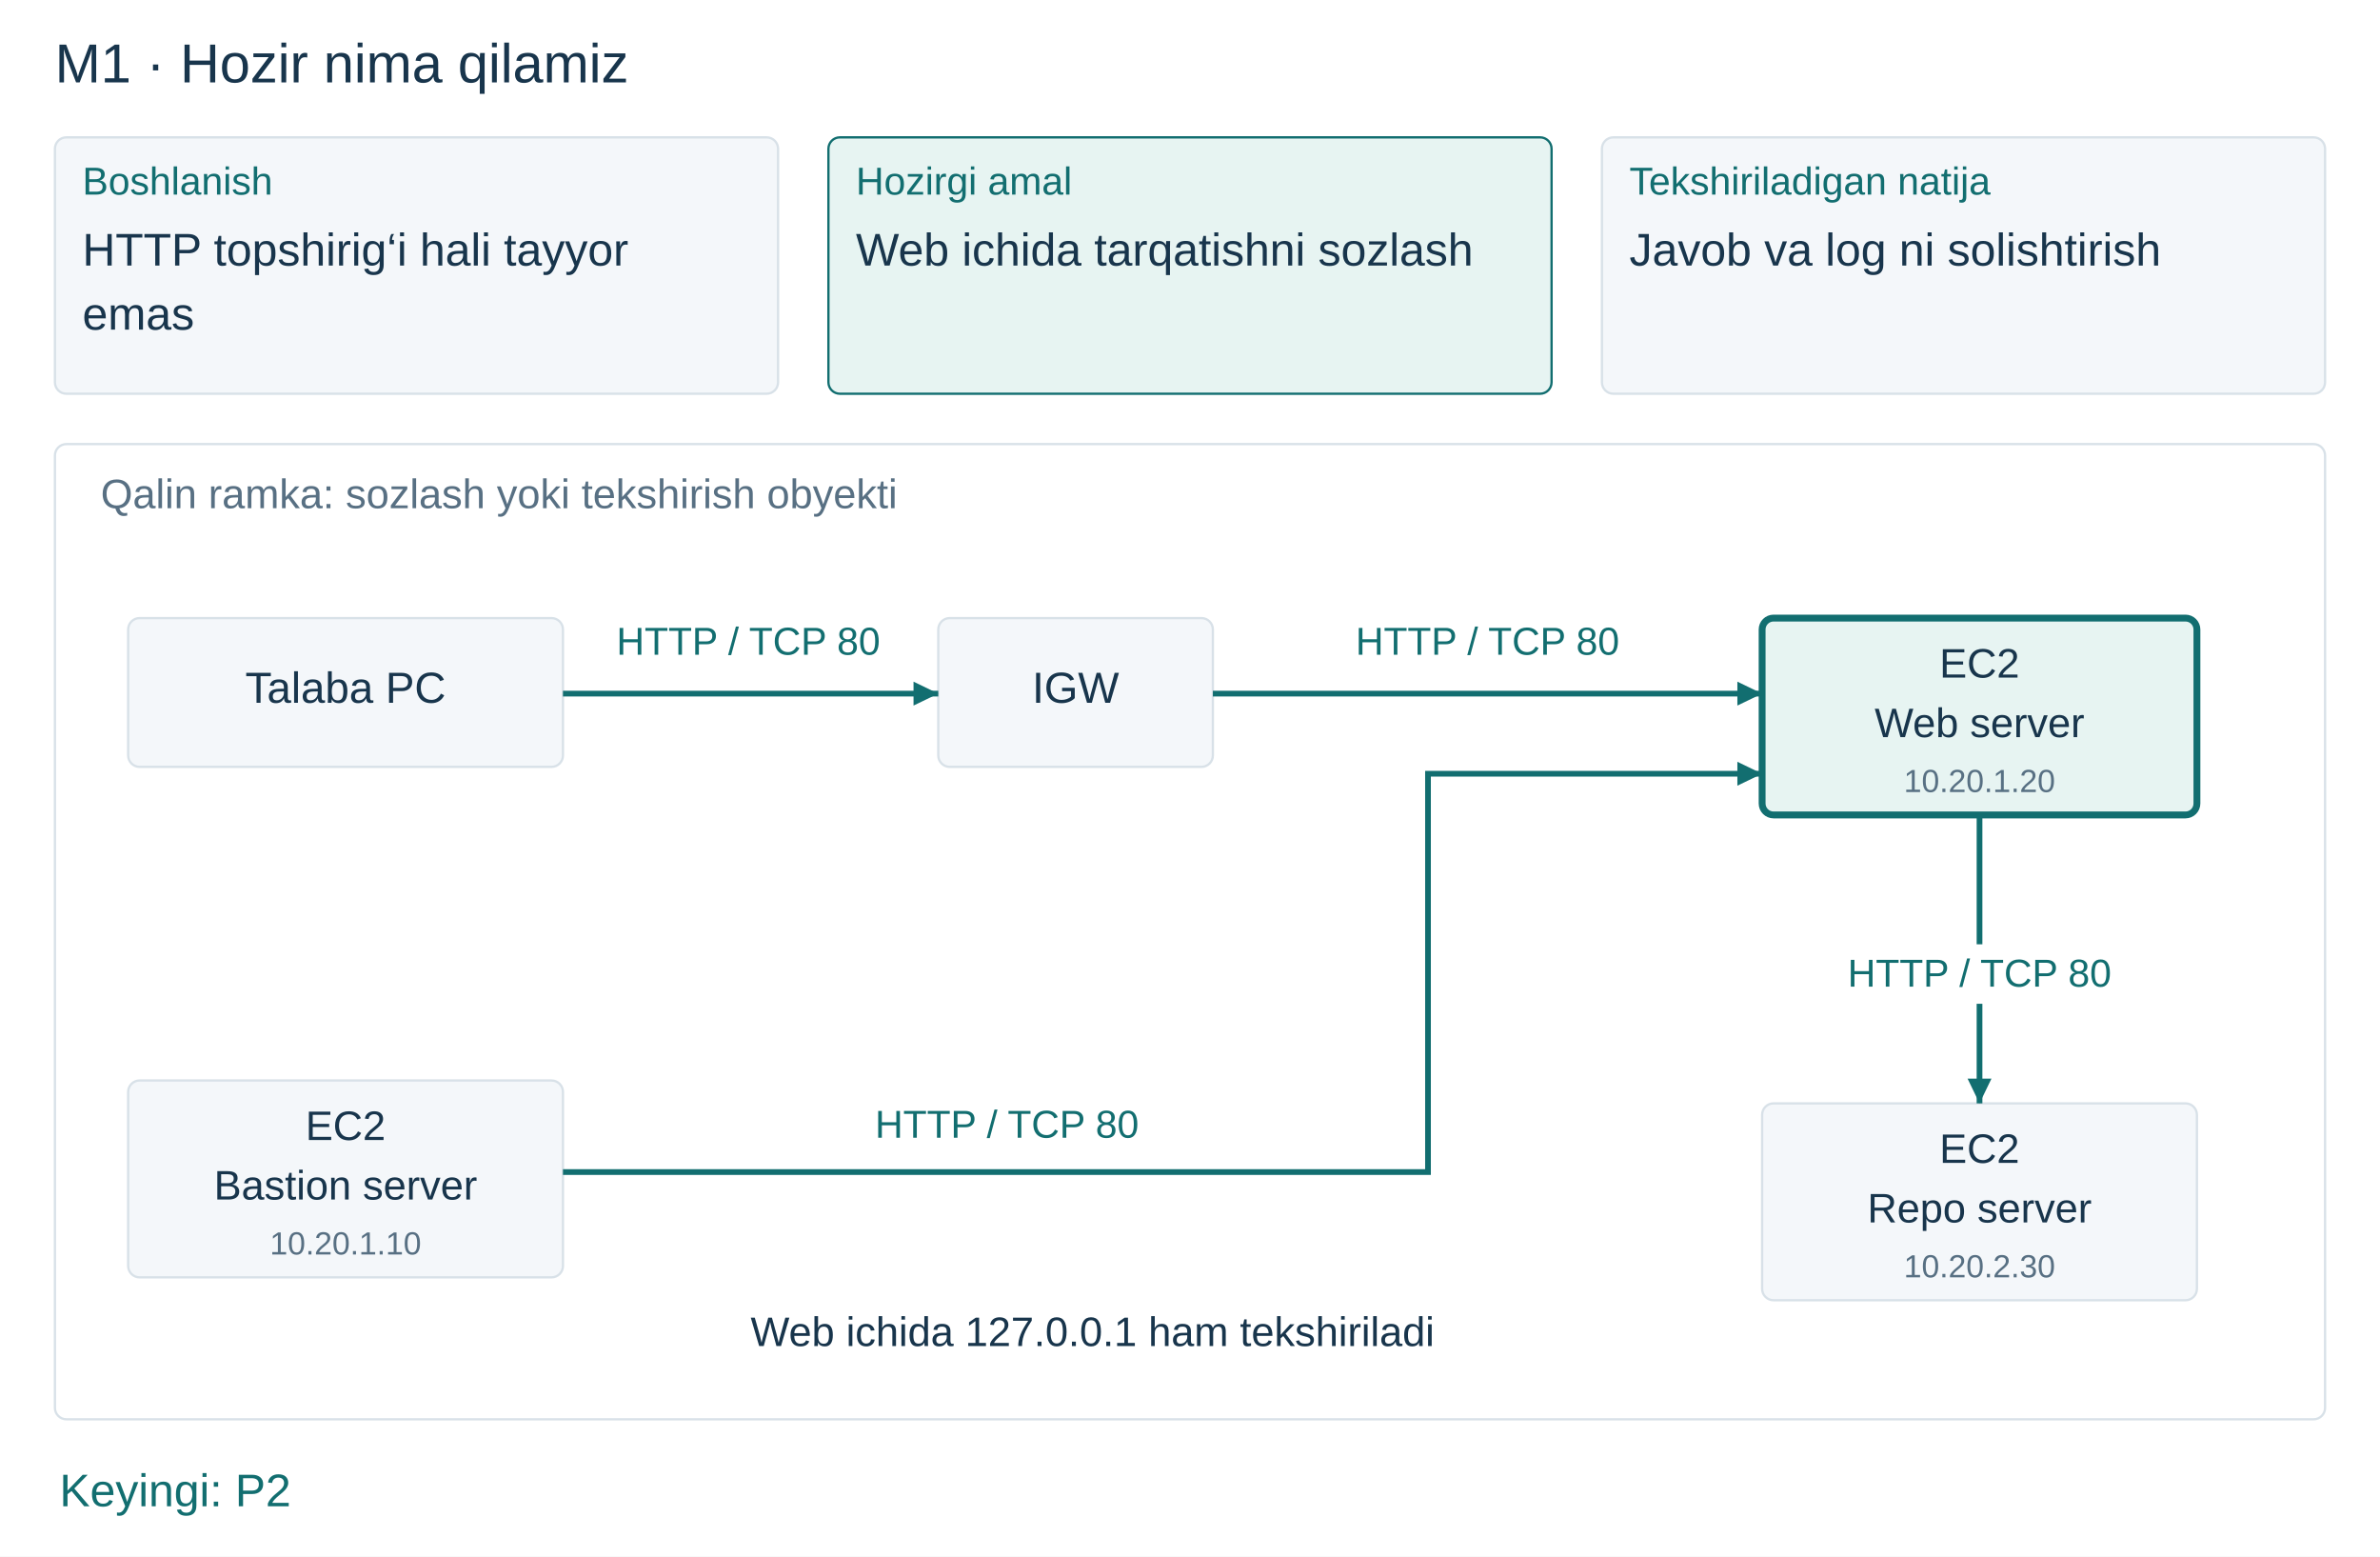
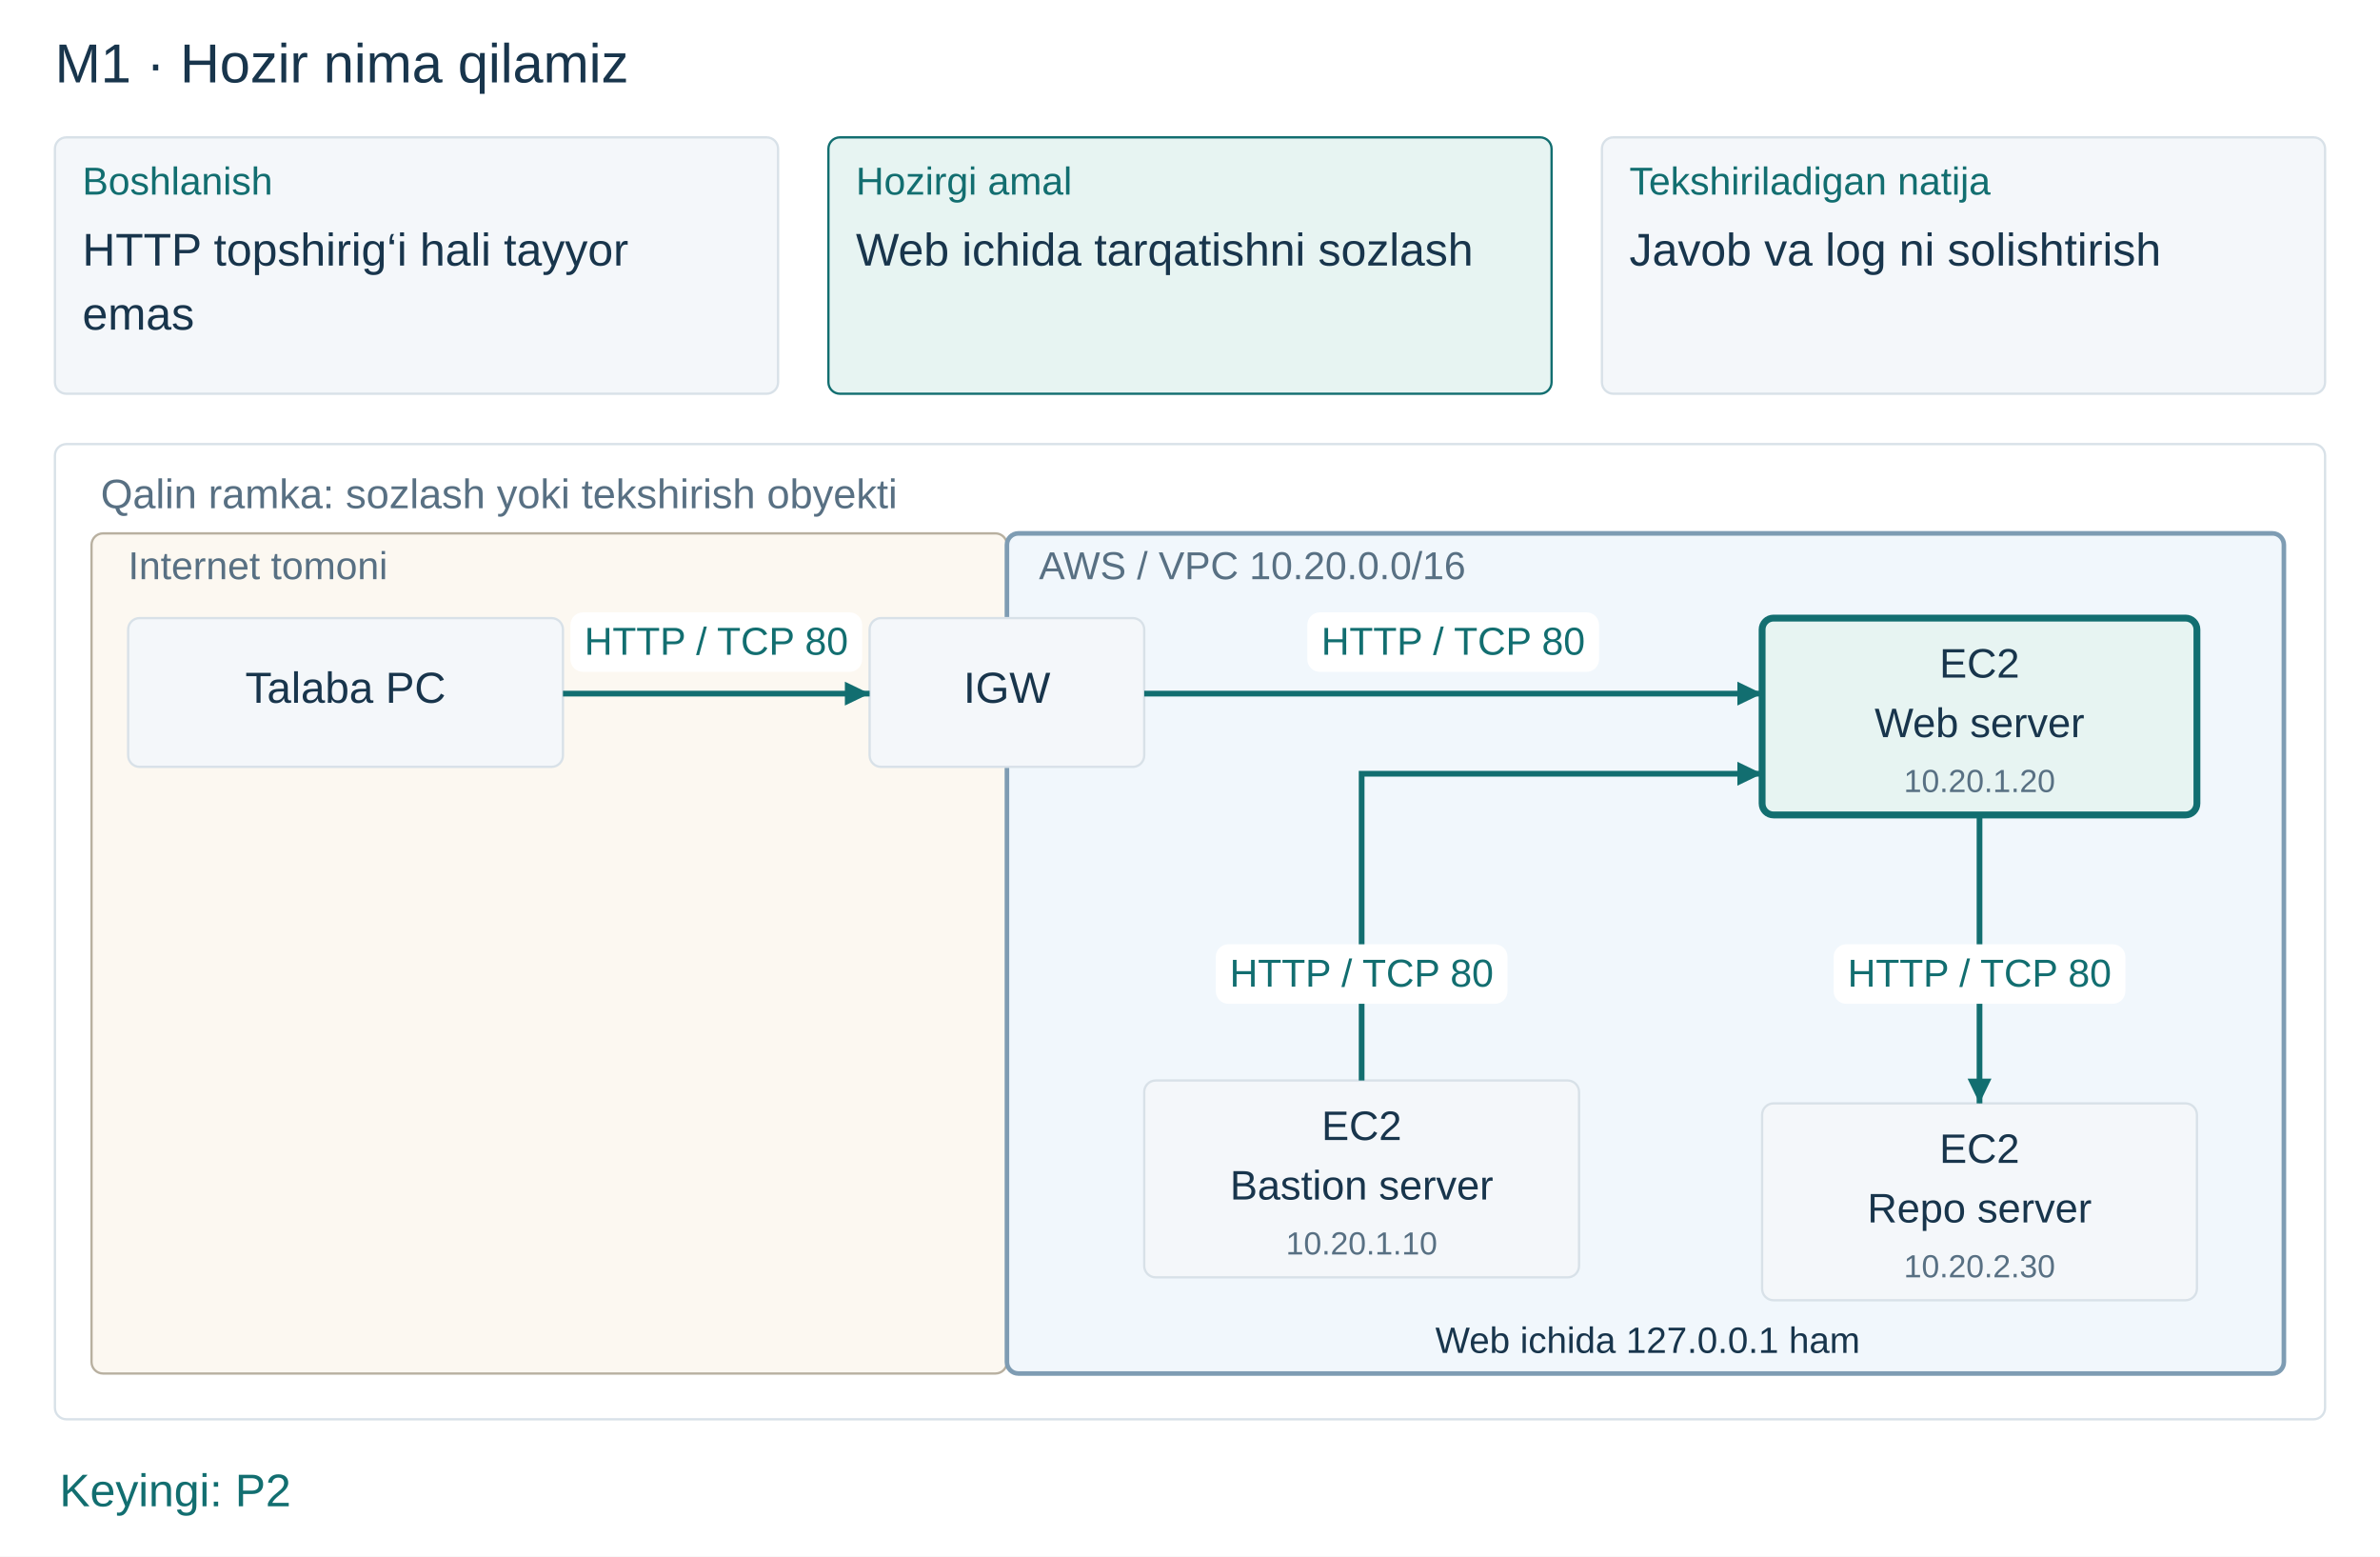
<svg xmlns="http://www.w3.org/2000/svg" width="1040" height="680" viewBox="0 0 1040 680" role="img">
  <rect width="1040" height="680" fill="white" />
  <text x="24" y="36" font-size="24" font-family="Arial,MS Gothic,sans-serif" fill="#18354c">M1 · Hozir nima qilamiz</text>
  <rect x="24" y="60" width="316" height="112" rx="5" fill="#f4f7fa" stroke="#d8e1e8" stroke-width="1" />
  <text x="36" y="85" font-size="17" font-family="Arial,MS Gothic,sans-serif" fill="#126e70">Boshlanish</text>
  <text x="36" y="116" font-size="20" font-family="Arial,MS Gothic,sans-serif" fill="#18354c">HTTP topshirig‘i hali tayyor</text>
  <text x="36" y="144" font-size="20" font-family="Arial,MS Gothic,sans-serif" fill="#18354c">emas</text>
  <rect x="362" y="60" width="316" height="112" rx="5" fill="#e7f4f2" stroke="#126e70" stroke-width="1" />
  <text x="374" y="85" font-size="17" font-family="Arial,MS Gothic,sans-serif" fill="#126e70">Hozirgi amal</text>
  <text x="374" y="116" font-size="20" font-family="Arial,MS Gothic,sans-serif" fill="#18354c">Web ichida tarqatishni sozlash</text>
  <rect x="700" y="60" width="316" height="112" rx="5" fill="#f4f7fa" stroke="#d8e1e8" stroke-width="1" />
  <text x="712" y="85" font-size="17" font-family="Arial,MS Gothic,sans-serif" fill="#126e70">Tekshiriladigan natija</text>
  <text x="712" y="116" font-size="20" font-family="Arial,MS Gothic,sans-serif" fill="#18354c">Javob va log ni solishtirish</text>
  <rect x="24" y="194" width="992" height="426" rx="5" fill="white" stroke="#d8e1e8" stroke-width="1" />
  <text x="44" y="222" font-size="18" font-family="Arial,MS Gothic,sans-serif" fill="#587083">Qalin ramka: sozlash yoki tekshirish obyekti</text>
+   <rect x="40" y="233" width="400" height="367" rx="5" fill="#fcf8f1" stroke="#b8b0a0" stroke-width="1" />
+   <rect x="440" y="233" width="558" height="367" rx="5" fill="#f1f7fc" stroke="#7e9cb3" stroke-width="2" />
+   <text x="56" y="253" font-size="17" font-family="Arial,MS Gothic,sans-serif" fill="#587083">Internet tomoni</text>
+   <text x="454" y="253" font-size="17" font-family="Arial,MS Gothic,sans-serif" fill="#587083">AWS / VPC 10.20.0.0/16</text>
  <rect x="56" y="270" width="190" height="65" rx="5" fill="#f4f7fa" stroke="#d8e1e8" stroke-width="1" />
  <text x="151.0" y="307" font-size="19" font-family="Arial,MS Gothic,sans-serif" fill="#18354c" text-anchor="middle">Talaba PC</text>
-   <rect x="410" y="270" width="120" height="65" rx="5" fill="#f4f7fa" stroke="#d8e1e8" stroke-width="1" />
-   <text x="470.0" y="307" font-size="19" font-family="Arial,MS Gothic,sans-serif" fill="#18354c" text-anchor="middle">IGW</text>
+   <rect x="380" y="270" width="120" height="65" rx="5" fill="#f4f7fa" stroke="#d8e1e8" stroke-width="1" />
+   <text x="440.0" y="307" font-size="19" font-family="Arial,MS Gothic,sans-serif" fill="#18354c" text-anchor="middle">IGW</text>
  <rect x="770" y="270" width="190" height="86" rx="5" fill="#e7f4f2" stroke="#126e70" stroke-width="3" />
  <text x="865.0" y="296" font-size="18" font-family="Arial,MS Gothic,sans-serif" fill="#18354c" text-anchor="middle">EC2</text>
  <text x="865.0" y="322" font-size="18" font-family="Arial,MS Gothic,sans-serif" fill="#18354c" text-anchor="middle">Web server</text>
  <text x="865.0" y="346" font-size="14" font-family="Arial,MS Gothic,sans-serif" fill="#587083" text-anchor="middle">10.20.1.20</text>
-   <rect x="56" y="472" width="190" height="86" rx="5" fill="#f4f7fa" stroke="#d8e1e8" stroke-width="1" />
-   <text x="151.0" y="498" font-size="18" font-family="Arial,MS Gothic,sans-serif" fill="#18354c" text-anchor="middle">EC2</text>
-   <text x="151.0" y="524" font-size="18" font-family="Arial,MS Gothic,sans-serif" fill="#18354c" text-anchor="middle">Bastion server</text>
-   <text x="151.0" y="548" font-size="14" font-family="Arial,MS Gothic,sans-serif" fill="#587083" text-anchor="middle">10.20.1.10</text>
+   <rect x="500" y="472" width="190" height="86" rx="5" fill="#f4f7fa" stroke="#d8e1e8" stroke-width="1" />
+   <text x="595.0" y="498" font-size="18" font-family="Arial,MS Gothic,sans-serif" fill="#18354c" text-anchor="middle">EC2</text>
+   <text x="595.0" y="524" font-size="18" font-family="Arial,MS Gothic,sans-serif" fill="#18354c" text-anchor="middle">Bastion server</text>
+   <text x="595.0" y="548" font-size="14" font-family="Arial,MS Gothic,sans-serif" fill="#587083" text-anchor="middle">10.20.1.10</text>
  <rect x="770" y="482" width="190" height="86" rx="5" fill="#f4f7fa" stroke="#d8e1e8" stroke-width="1" />
  <text x="865.0" y="508" font-size="18" font-family="Arial,MS Gothic,sans-serif" fill="#18354c" text-anchor="middle">EC2</text>
  <text x="865.0" y="534" font-size="18" font-family="Arial,MS Gothic,sans-serif" fill="#18354c" text-anchor="middle">Repo server</text>
  <text x="865.0" y="558" font-size="14" font-family="Arial,MS Gothic,sans-serif" fill="#587083" text-anchor="middle">10.20.2.30</text>
-   <polyline points="246,303 410,303" fill="none" stroke="#126e70" stroke-width="2.5" />
-   <polygon points="410.00,303.00 399.19,308.22 399.19,297.78" fill="#126e70" />
-   <rect x="263.762" y="268" width="126.477" height="25" rx="5" fill="white" stroke="white" stroke-width="1" />
-   <text x="327" y="286" font-size="17" font-family="Arial,MS Gothic,sans-serif" fill="#126e70" text-anchor="middle">HTTP / TCP 80</text>
-   <polyline points="530,303 770,303" fill="none" stroke="#126e70" stroke-width="2.5" />
+   <polyline points="246,303 380,303" fill="none" stroke="#126e70" stroke-width="2.5" />
+   <polygon points="380.00,303.00 369.19,308.22 369.19,297.78" fill="#126e70" />
+   <rect x="249.762" y="268" width="126.477" height="25" rx="5" fill="white" stroke="white" stroke-width="1" />
+   <text x="313" y="286" font-size="17" font-family="Arial,MS Gothic,sans-serif" fill="#126e70" text-anchor="middle">HTTP / TCP 80</text>
+   <polyline points="500,303 770,303" fill="none" stroke="#126e70" stroke-width="2.5" />
  <polygon points="770.00,303.00 759.19,308.22 759.19,297.78" fill="#126e70" />
-   <rect x="586.762" y="268" width="126.477" height="25" rx="5" fill="white" stroke="white" stroke-width="1" />
-   <text x="650" y="286" font-size="17" font-family="Arial,MS Gothic,sans-serif" fill="#126e70" text-anchor="middle">HTTP / TCP 80</text>
-   <polyline points="246,512 624,512 624,338 770,338" fill="none" stroke="#126e70" stroke-width="2.5" />
+   <rect x="571.762" y="268" width="126.477" height="25" rx="5" fill="white" stroke="white" stroke-width="1" />
+   <text x="635" y="286" font-size="17" font-family="Arial,MS Gothic,sans-serif" fill="#126e70" text-anchor="middle">HTTP / TCP 80</text>
+   <polyline points="595,472 595,338 770,338" fill="none" stroke="#126e70" stroke-width="2.5" />
  <polygon points="770.00,338.00 759.19,343.22 759.19,332.78" fill="#126e70" />
-   <rect x="376.762" y="479" width="126.477" height="25" rx="5" fill="white" stroke="white" stroke-width="1" />
-   <text x="440" y="497" font-size="17" font-family="Arial,MS Gothic,sans-serif" fill="#126e70" text-anchor="middle">HTTP / TCP 80</text>
+   <rect x="531.762" y="413" width="126.477" height="25" rx="5" fill="white" stroke="white" stroke-width="1" />
+   <text x="595" y="431" font-size="17" font-family="Arial,MS Gothic,sans-serif" fill="#126e70" text-anchor="middle">HTTP / TCP 80</text>
  <polyline points="865,356 865,482" fill="none" stroke="#126e70" stroke-width="2.5" />
  <polygon points="865.00,482.00 859.78,471.19 870.22,471.19" fill="#126e70" />
  <rect x="801.762" y="413" width="126.477" height="25" rx="5" fill="white" stroke="white" stroke-width="1" />
  <text x="865" y="431" font-size="17" font-family="Arial,MS Gothic,sans-serif" fill="#126e70" text-anchor="middle">HTTP / TCP 80</text>
-   <text x="328" y="588" font-size="18" font-family="Arial,MS Gothic,sans-serif" fill="#18354c">Web ichida 127.0.0.1 ham tekshiriladi</text>
+   <text x="720" y="591" font-size="16" font-family="Arial,MS Gothic,sans-serif" fill="#18354c" text-anchor="middle">Web ichida 127.0.0.1 ham</text>
  <text x="26" y="658" font-size="20" font-family="Arial,MS Gothic,sans-serif" fill="#126e70">Keyingi: P2</text>
</svg>
